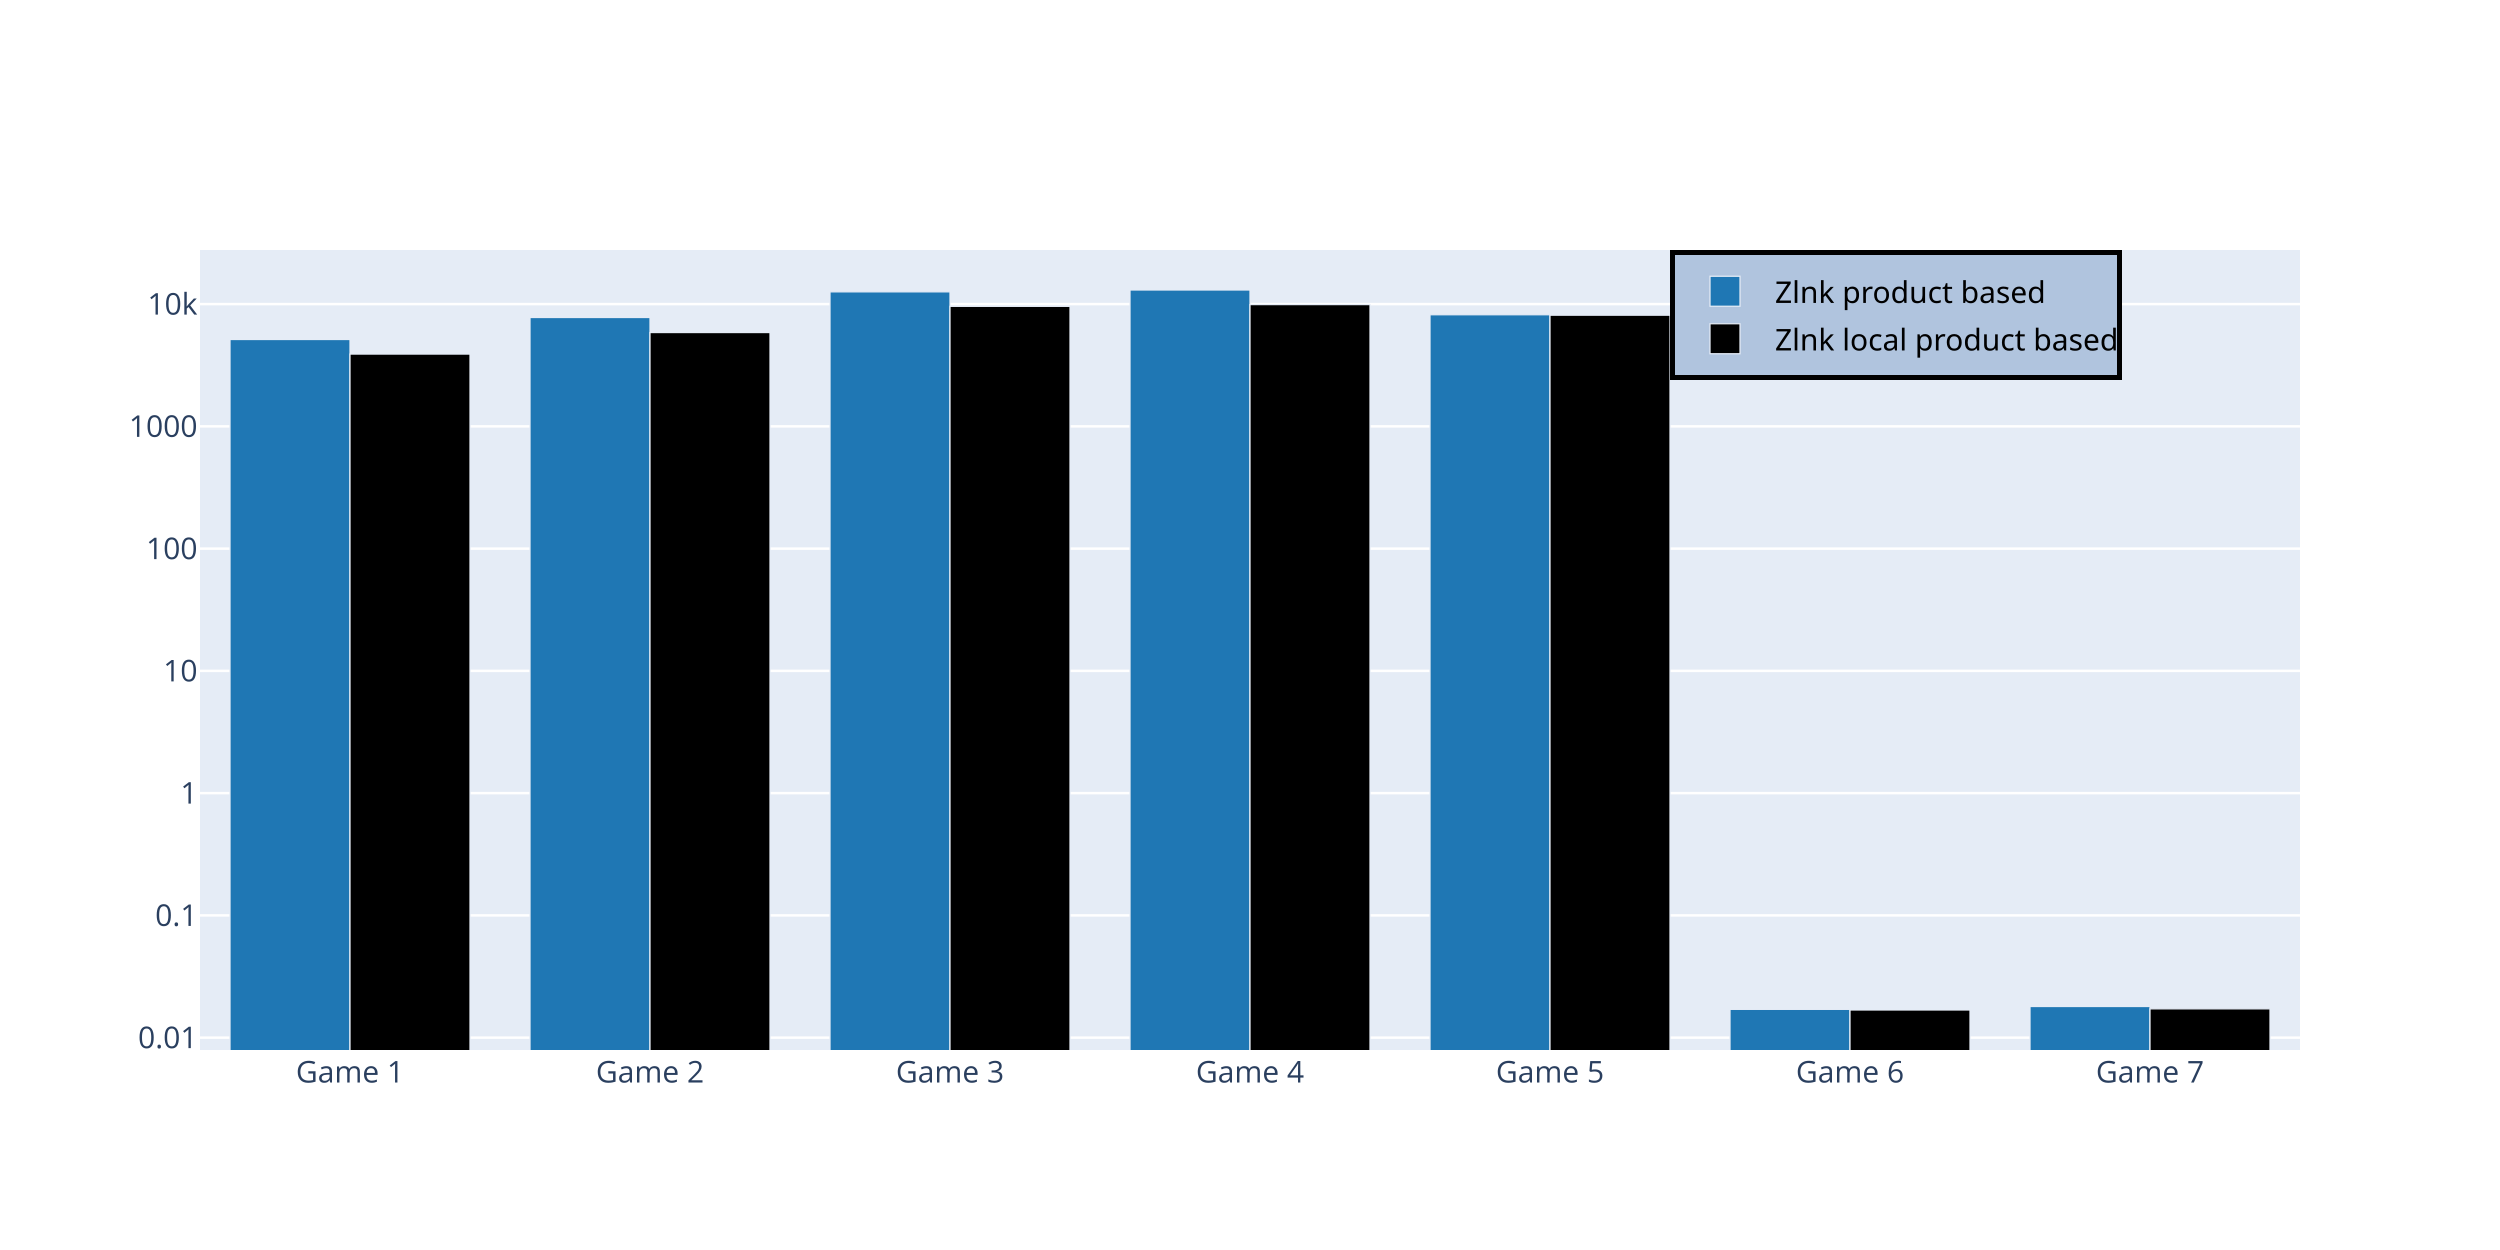
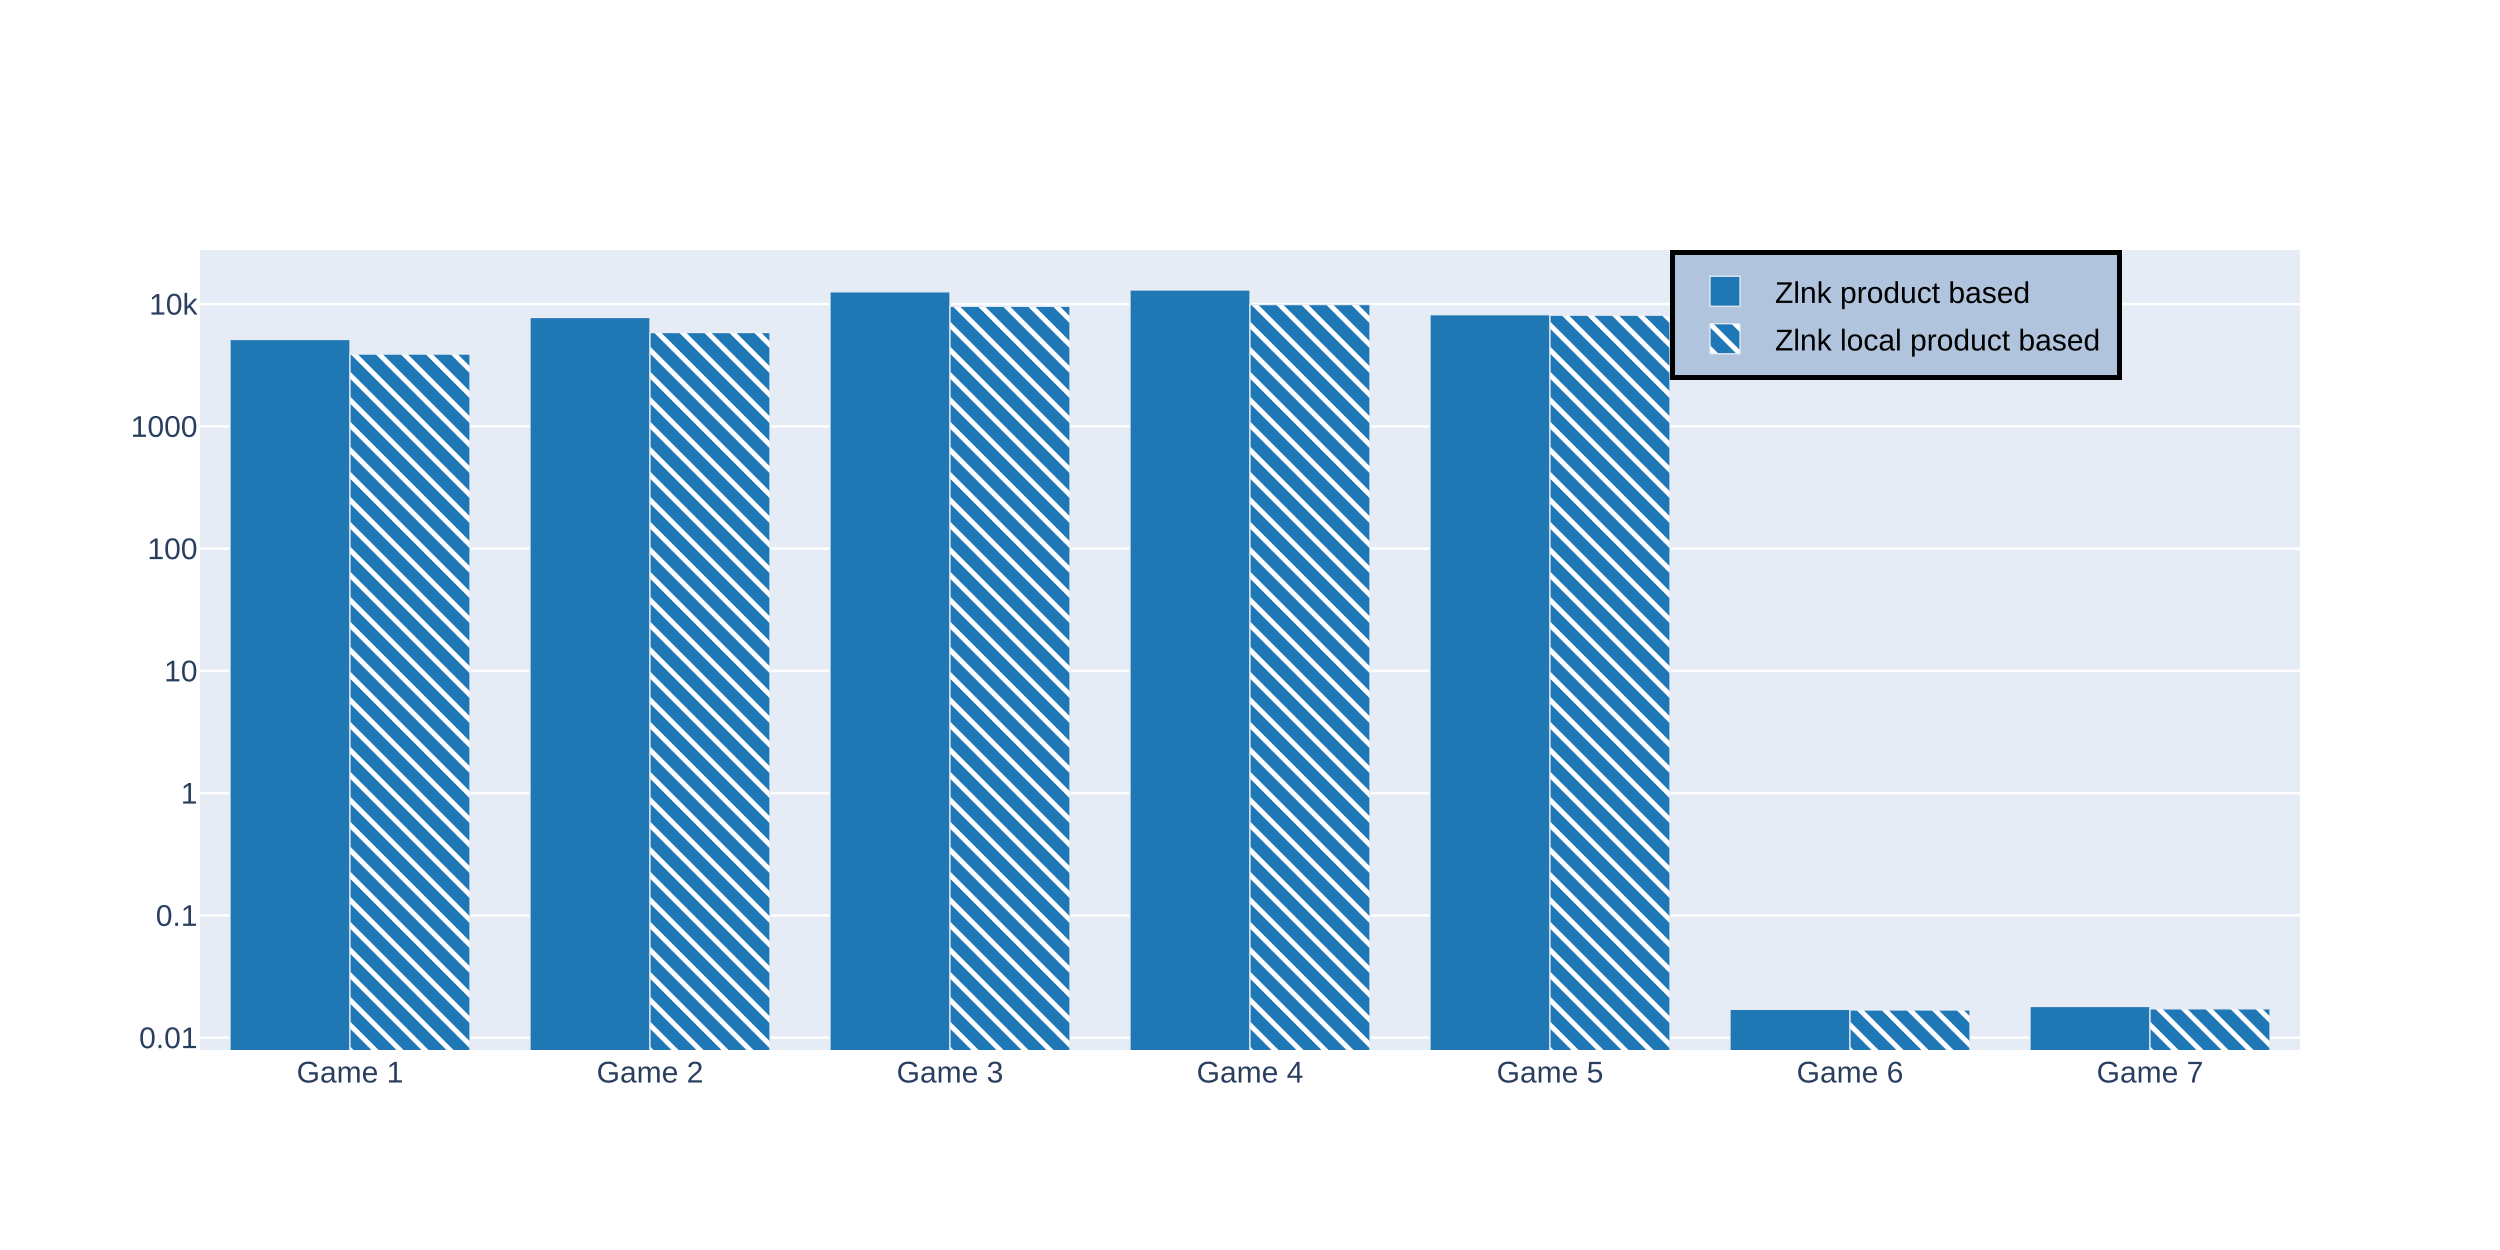
<svg xmlns="http://www.w3.org/2000/svg" class="main-svg" width="1000" height="500" viewBox="0 0 1000 500">
+   <defs>
+     <pattern id="pattern0" patternUnits="userSpaceOnUse" width="10" height="10">
+       <rect x="0" y="0" width="10" height="10" style="fill: rgb(148, 103, 190)" />
+       <line x1="0" y1="0" x2="10" y2="10" style="stroke: white;stroke-width:2" />
+       <line x1="-1" x2="1" y1="9" y2="11" style="stroke: white;stroke-width:2" />
+       <line x1="9" x2="11" y1="-1" y2="1" style="stroke: white;stroke-width:2" />
+     </pattern>
+     <pattern id="pattern1" patternUnits="userSpaceOnUse" width="10" height="10">
+       <rect x="0" y="0" width="10" height="10" style="fill: rgb(255, 127, 15)" />
+       <line x1="0" y1="0" x2="10" y2="10" style="stroke: white;stroke-width:2" />
+       <line x1="-1" x2="1" y1="9" y2="11" style="stroke: white;stroke-width:2" />
+       <line x1="9" x2="11" y1="-1" y2="1" style="stroke: white;stroke-width:2" />
+     </pattern>
+     <pattern id="pattern2" patternUnits="userSpaceOnUse" width="10" height="10">
+       <rect x="0" y="0" width="10" height="10" style="fill: rgb(31, 119, 181)" />
+       <line x1="0" y1="0" x2="10" y2="10" style="stroke: white;stroke-width:2" />
+       <line x1="-1" x2="1" y1="9" y2="11" style="stroke: white;stroke-width:2" />
+       <line x1="9" x2="11" y1="-1" y2="1" style="stroke: white;stroke-width:2" />
+     </pattern>
+     <pattern id="pattern3" patternUnits="userSpaceOnUse" width="10" height="10">
+       <rect x="0" y="0" width="10" height="10" style="fill: rgb(214, 39, 41)" />
+       <line x1="0" y1="0" x2="10" y2="10" style="stroke: white;stroke-width:2" />
+       <line x1="-1" x2="1" y1="9" y2="11" style="stroke: white;stroke-width:2" />
+       <line x1="9" x2="11" y1="-1" y2="1" style="stroke: white;stroke-width:2" />
+     </pattern>
+     <pattern id="pattern4" patternUnits="userSpaceOnUse" width="10" height="10">
+       <rect x="0" y="0" width="10" height="10" style="fill: rgb(44, 160, 45)" />
+       <line x1="0" y1="0" x2="10" y2="10" style="stroke: white;stroke-width:2" />
+       <line x1="-1" x2="1" y1="9" y2="11" style="stroke: white;stroke-width:2" />
+       <line x1="9" x2="11" y1="-1" y2="1" style="stroke: white;stroke-width:2" />
+     </pattern>
+   </defs>
  <rect x="0" y="0" width="1000" height="500" style="fill: rgb(255, 255, 255); fill-opacity: 1;" />
-   <defs id="defs-155bbf">
+   <defs id="defs-ac28f9">
    <g class="clips">
-       <clipPath id="clip155bbfxyplot" class="plotclip">
+       <clipPath id="clipac28f9xyplot" class="plotclip">
        <rect width="840" height="320" />
      </clipPath>
-       <clipPath class="axesclip" id="clip155bbfx">
+       <clipPath class="axesclip" id="clipac28f9x">
        <rect x="80" y="0" width="840" height="500" />
      </clipPath>
-       <clipPath class="axesclip" id="clip155bbfy">
+       <clipPath class="axesclip" id="clipac28f9y">
        <rect x="0" y="100" width="1000" height="320" />
      </clipPath>
-       <clipPath class="axesclip" id="clip155bbfxy">
+       <clipPath class="axesclip" id="clipac28f9xy">
        <rect x="80" y="100" width="840" height="320" />
      </clipPath>
    </g>
    <g class="gradients" />
  </defs>
  <g class="bglayer">
    <rect class="bg" x="80" y="100" width="840" height="320" style="fill: rgb(229, 236, 246); fill-opacity: 1; stroke-width: 0;" />
  </g>
  <g class="layer-below">
    <g class="imagelayer" />
    <g class="shapelayer" />
  </g>
  <g class="cartesianlayer">
    <g class="subplot xy">
      <g class="layer-subplot">
        <g class="shapelayer" />
        <g class="imagelayer" />
      </g>
      <g class="gridlayer">
        <g class="x" />
        <g class="y">
          <path class="ygrid crisp" transform="translate(0,415.06)" d="M80,0h840" style="stroke: rgb(255, 255, 255); stroke-opacity: 1; stroke-width: 1px;" />
          <path class="ygrid crisp" transform="translate(0,366.16)" d="M80,0h840" style="stroke: rgb(255, 255, 255); stroke-opacity: 1; stroke-width: 1px;" />
          <path class="ygrid crisp" transform="translate(0,317.25)" d="M80,0h840" style="stroke: rgb(255, 255, 255); stroke-opacity: 1; stroke-width: 1px;" />
          <path class="ygrid crisp" transform="translate(0,268.35)" d="M80,0h840" style="stroke: rgb(255, 255, 255); stroke-opacity: 1; stroke-width: 1px;" />
          <path class="ygrid crisp" transform="translate(0,219.45)" d="M80,0h840" style="stroke: rgb(255, 255, 255); stroke-opacity: 1; stroke-width: 1px;" />
          <path class="ygrid crisp" transform="translate(0,170.54)" d="M80,0h840" style="stroke: rgb(255, 255, 255); stroke-opacity: 1; stroke-width: 1px;" />
          <path class="ygrid crisp" transform="translate(0,121.64)" d="M80,0h840" style="stroke: rgb(255, 255, 255); stroke-opacity: 1; stroke-width: 1px;" />
        </g>
      </g>
      <g class="zerolinelayer" />
      <path class="xlines-below" />
      <path class="ylines-below" />
      <g class="overlines-below" />
      <g class="xaxislayer-below" />
      <g class="yaxislayer-below" />
      <g class="overaxes-below" />
-       <g class="plot" transform="translate(80, 100)" clip-path="url('#clip155bbfxyplot')">
+       <g class="plot" transform="translate(80, 100)" clip-path="url('#clipac28f9xyplot')">
        <g class="barlayer mlayer">
          <g class="trace bars" style="opacity: 1;">
            <g class="points">
              <g class="point">
                <path d="M12,3360V35.8H60V3360Z" style="vector-effect: non-scaling-stroke; opacity: 1; stroke-width: 0.5px; fill: rgb(31, 119, 180); fill-opacity: 1; stroke: rgb(229, 236, 246); stroke-opacity: 1;" />
              </g>
              <g class="point">
                <path d="M132,3360V27H180V3360Z" style="vector-effect: non-scaling-stroke; opacity: 1; stroke-width: 0.5px; fill: rgb(31, 119, 180); fill-opacity: 1; stroke: rgb(229, 236, 246); stroke-opacity: 1;" />
              </g>
              <g class="point">
                <path d="M252,3360V16.74H300V3360Z" style="vector-effect: non-scaling-stroke; opacity: 1; stroke-width: 0.5px; fill: rgb(31, 119, 180); fill-opacity: 1; stroke: rgb(229, 236, 246); stroke-opacity: 1;" />
              </g>
              <g class="point">
                <path d="M372,3360V16H420V3360Z" style="vector-effect: non-scaling-stroke; opacity: 1; stroke-width: 0.5px; fill: rgb(31, 119, 180); fill-opacity: 1; stroke: rgb(229, 236, 246); stroke-opacity: 1;" />
              </g>
              <g class="point">
                <path d="M492,3360V25.9H540V3360Z" style="vector-effect: non-scaling-stroke; opacity: 1; stroke-width: 0.5px; fill: rgb(31, 119, 180); fill-opacity: 1; stroke: rgb(229, 236, 246); stroke-opacity: 1;" />
              </g>
              <g class="point">
                <path d="M612,3360V303.74H660V3360Z" style="vector-effect: non-scaling-stroke; opacity: 1; stroke-width: 0.5px; fill: rgb(31, 119, 180); fill-opacity: 1; stroke: rgb(229, 236, 246); stroke-opacity: 1;" />
              </g>
              <g class="point">
                <path d="M732,3360V302.6H780V3360Z" style="vector-effect: non-scaling-stroke; opacity: 1; stroke-width: 0.5px; fill: rgb(31, 119, 180); fill-opacity: 1; stroke: rgb(229, 236, 246); stroke-opacity: 1;" />
              </g>
            </g>
          </g>
          <g class="trace bars" style="opacity: 1;">
            <g class="points">
              <g class="point">
-                 <path d="M60,3360V41.63H108V3360Z" style="vector-effect: non-scaling-stroke; opacity: 1; stroke-width: 0.5px; fill: rgb(0, 0, 0); fill-opacity: 1; stroke: rgb(229, 236, 246); stroke-opacity: 1;" />
-               </g>
-               <g class="point">
-                 <path d="M180,3360V33.02H228V3360Z" style="vector-effect: non-scaling-stroke; opacity: 1; stroke-width: 0.5px; fill: rgb(0, 0, 0); fill-opacity: 1; stroke: rgb(229, 236, 246); stroke-opacity: 1;" />
-               </g>
-               <g class="point">
-                 <path d="M300,3360V22.54H348V3360Z" style="vector-effect: non-scaling-stroke; opacity: 1; stroke-width: 0.5px; fill: rgb(0, 0, 0); fill-opacity: 1; stroke: rgb(229, 236, 246); stroke-opacity: 1;" />
-               </g>
-               <g class="point">
-                 <path d="M420,3360V21.84H468V3360Z" style="vector-effect: non-scaling-stroke; opacity: 1; stroke-width: 0.5px; fill: rgb(0, 0, 0); fill-opacity: 1; stroke: rgb(229, 236, 246); stroke-opacity: 1;" />
-               </g>
-               <g class="point">
-                 <path d="M540,3360V26.08H588V3360Z" style="vector-effect: non-scaling-stroke; opacity: 1; stroke-width: 0.5px; fill: rgb(0, 0, 0); fill-opacity: 1; stroke: rgb(229, 236, 246); stroke-opacity: 1;" />
-               </g>
-               <g class="point">
-                 <path d="M660,3360V304H708V3360Z" style="vector-effect: non-scaling-stroke; opacity: 1; stroke-width: 0.5px; fill: rgb(0, 0, 0); fill-opacity: 1; stroke: rgb(229, 236, 246); stroke-opacity: 1;" />
-               </g>
-               <g class="point">
-                 <path d="M780,3360V303.54H828V3360Z" style="vector-effect: non-scaling-stroke; opacity: 1; stroke-width: 0.5px; fill: rgb(0, 0, 0); fill-opacity: 1; stroke: rgb(229, 236, 246); stroke-opacity: 1;" />
+                 <path d="M60,3360V41.63H108V3360Z" style="vector-effect: non-scaling-stroke; opacity: 1; stroke-width: 0.5px; fill: url(#pattern2); fill-opacity: 1; stroke: rgb(229, 236, 246); stroke-opacity: 1;" />
+               </g>
+               <g class="point">
+                 <path d="M180,3360V33.02H228V3360Z" style="vector-effect: non-scaling-stroke; opacity: 1; stroke-width: 0.5px; fill: url(#pattern2); fill-opacity: 1; stroke: rgb(229, 236, 246); stroke-opacity: 1;" />
+               </g>
+               <g class="point">
+                 <path d="M300,3360V22.54H348V3360Z" style="vector-effect: non-scaling-stroke; opacity: 1; stroke-width: 0.5px; fill: url(#pattern2); fill-opacity: 1; stroke: rgb(229, 236, 246); stroke-opacity: 1;" />
+               </g>
+               <g class="point">
+                 <path d="M420,3360V21.84H468V3360Z" style="vector-effect: non-scaling-stroke; opacity: 1; stroke-width: 0.5px; fill: url(#pattern2); fill-opacity: 1; stroke: rgb(229, 236, 246); stroke-opacity: 1;" />
+               </g>
+               <g class="point">
+                 <path d="M540,3360V26.08H588V3360Z" style="vector-effect: non-scaling-stroke; opacity: 1; stroke-width: 0.5px; fill: url(#pattern2); fill-opacity: 1; stroke: rgb(229, 236, 246); stroke-opacity: 1;" />
+               </g>
+               <g class="point">
+                 <path d="M660,3360V304H708V3360Z" style="vector-effect: non-scaling-stroke; opacity: 1; stroke-width: 0.5px; fill: url(#pattern2); fill-opacity: 1; stroke: rgb(229, 236, 246); stroke-opacity: 1;" />
+               </g>
+               <g class="point">
+                 <path d="M780,3360V303.54H828V3360Z" style="vector-effect: non-scaling-stroke; opacity: 1; stroke-width: 0.5px; fill: url(#pattern2); fill-opacity: 1; stroke: rgb(229, 236, 246); stroke-opacity: 1;" />
              </g>
            </g>
          </g>
        </g>
      </g>
      <g class="overplot" />
      <path class="xlines-above crisp" d="M0,0" style="fill: none;" />
      <path class="ylines-above crisp" d="M0,0" style="fill: none;" />
      <g class="overlines-above" />
      <g class="xaxislayer-above">
        <g class="xtick">
-           <text text-anchor="middle" x="0" y="433" transform="translate(140,0)" style="font-family: 'Open Sans', verdana, arial, sans-serif; font-size: 12px; fill: rgb(42, 63, 95); fill-opacity: 1; white-space: pre;">Game 1</text>
-         </g>
-         <g class="xtick">
-           <text text-anchor="middle" x="0" y="433" transform="translate(260,0)" style="font-family: 'Open Sans', verdana, arial, sans-serif; font-size: 12px; fill: rgb(42, 63, 95); fill-opacity: 1; white-space: pre;">Game 2</text>
-         </g>
-         <g class="xtick">
-           <text text-anchor="middle" x="0" y="433" transform="translate(380,0)" style="font-family: 'Open Sans', verdana, arial, sans-serif; font-size: 12px; fill: rgb(42, 63, 95); fill-opacity: 1; white-space: pre;">Game 3</text>
-         </g>
-         <g class="xtick">
-           <text text-anchor="middle" x="0" y="433" transform="translate(500,0)" style="font-family: 'Open Sans', verdana, arial, sans-serif; font-size: 12px; fill: rgb(42, 63, 95); fill-opacity: 1; white-space: pre;">Game 4</text>
-         </g>
-         <g class="xtick">
-           <text text-anchor="middle" x="0" y="433" transform="translate(620,0)" style="font-family: 'Open Sans', verdana, arial, sans-serif; font-size: 12px; fill: rgb(42, 63, 95); fill-opacity: 1; white-space: pre;">Game 5</text>
-         </g>
-         <g class="xtick">
-           <text text-anchor="middle" x="0" y="433" transform="translate(740,0)" style="font-family: 'Open Sans', verdana, arial, sans-serif; font-size: 12px; fill: rgb(42, 63, 95); fill-opacity: 1; white-space: pre;">Game 6</text>
-         </g>
-         <g class="xtick">
-           <text text-anchor="middle" x="0" y="433" transform="translate(860,0)" style="font-family: 'Open Sans', verdana, arial, sans-serif; font-size: 12px; fill: rgb(42, 63, 95); fill-opacity: 1; white-space: pre;">Game 7</text>
+           <text text-anchor="middle" x="0" y="433" transform="translate(140,0)" style="font-family: arial, verdana, arial, arial; font-size: 12px; fill: rgb(42, 63, 95); fill-opacity: 1; white-space: pre;">Game 1</text>
+         </g>
+         <g class="xtick">
+           <text text-anchor="middle" x="0" y="433" transform="translate(260,0)" style="font-family: arial, verdana, arial, arial; font-size: 12px; fill: rgb(42, 63, 95); fill-opacity: 1; white-space: pre;">Game 2</text>
+         </g>
+         <g class="xtick">
+           <text text-anchor="middle" x="0" y="433" transform="translate(380,0)" style="font-family: arial, verdana, arial, arial; font-size: 12px; fill: rgb(42, 63, 95); fill-opacity: 1; white-space: pre;">Game 3</text>
+         </g>
+         <g class="xtick">
+           <text text-anchor="middle" x="0" y="433" transform="translate(500,0)" style="font-family: arial, verdana, arial, arial; font-size: 12px; fill: rgb(42, 63, 95); fill-opacity: 1; white-space: pre;">Game 4</text>
+         </g>
+         <g class="xtick">
+           <text text-anchor="middle" x="0" y="433" transform="translate(620,0)" style="font-family: arial, verdana, arial, arial; font-size: 12px; fill: rgb(42, 63, 95); fill-opacity: 1; white-space: pre;">Game 5</text>
+         </g>
+         <g class="xtick">
+           <text text-anchor="middle" x="0" y="433" transform="translate(740,0)" style="font-family: arial, verdana, arial, arial; font-size: 12px; fill: rgb(42, 63, 95); fill-opacity: 1; white-space: pre;">Game 6</text>
+         </g>
+         <g class="xtick">
+           <text text-anchor="middle" x="0" y="433" transform="translate(860,0)" style="font-family: arial, verdana, arial, arial; font-size: 12px; fill: rgb(42, 63, 95); fill-opacity: 1; white-space: pre;">Game 7</text>
        </g>
      </g>
      <g class="yaxislayer-above">
        <g class="ytick">
-           <text text-anchor="end" x="79" y="4.2" transform="translate(0,415.06)" style="font-family: 'Open Sans', verdana, arial, sans-serif; font-size: 12px; fill: rgb(42, 63, 95); fill-opacity: 1; white-space: pre;">0.01</text>
-         </g>
-         <g class="ytick">
-           <text text-anchor="end" x="79" y="4.2" transform="translate(0,366.16)" style="font-family: 'Open Sans', verdana, arial, sans-serif; font-size: 12px; fill: rgb(42, 63, 95); fill-opacity: 1; white-space: pre;">0.1</text>
-         </g>
-         <g class="ytick">
-           <text text-anchor="end" x="79" y="4.2" transform="translate(0,317.25)" style="font-family: 'Open Sans', verdana, arial, sans-serif; font-size: 12px; fill: rgb(42, 63, 95); fill-opacity: 1; white-space: pre;">1</text>
-         </g>
-         <g class="ytick">
-           <text text-anchor="end" x="79" y="4.2" transform="translate(0,268.35)" style="font-family: 'Open Sans', verdana, arial, sans-serif; font-size: 12px; fill: rgb(42, 63, 95); fill-opacity: 1; white-space: pre;">10</text>
-         </g>
-         <g class="ytick">
-           <text text-anchor="end" x="79" y="4.2" transform="translate(0,219.45)" style="font-family: 'Open Sans', verdana, arial, sans-serif; font-size: 12px; fill: rgb(42, 63, 95); fill-opacity: 1; white-space: pre;">100</text>
-         </g>
-         <g class="ytick">
-           <text text-anchor="end" x="79" y="4.2" transform="translate(0,170.54)" style="font-family: 'Open Sans', verdana, arial, sans-serif; font-size: 12px; fill: rgb(42, 63, 95); fill-opacity: 1; white-space: pre;">1000</text>
-         </g>
-         <g class="ytick">
-           <text text-anchor="end" x="79" y="4.2" transform="translate(0,121.64)" style="font-family: 'Open Sans', verdana, arial, sans-serif; font-size: 12px; fill: rgb(42, 63, 95); fill-opacity: 1; white-space: pre;">10k</text>
+           <text text-anchor="end" x="79" y="4.2" transform="translate(0,415.06)" style="font-family: arial, verdana, arial, arial; font-size: 12px; fill: rgb(42, 63, 95); fill-opacity: 1; white-space: pre;">0.01</text>
+         </g>
+         <g class="ytick">
+           <text text-anchor="end" x="79" y="4.2" transform="translate(0,366.16)" style="font-family: arial, verdana, arial, arial; font-size: 12px; fill: rgb(42, 63, 95); fill-opacity: 1; white-space: pre;">0.1</text>
+         </g>
+         <g class="ytick">
+           <text text-anchor="end" x="79" y="4.2" transform="translate(0,317.25)" style="font-family: arial, verdana, arial, arial; font-size: 12px; fill: rgb(42, 63, 95); fill-opacity: 1; white-space: pre;">1</text>
+         </g>
+         <g class="ytick">
+           <text text-anchor="end" x="79" y="4.2" transform="translate(0,268.35)" style="font-family: arial, verdana, arial, arial; font-size: 12px; fill: rgb(42, 63, 95); fill-opacity: 1; white-space: pre;">10</text>
+         </g>
+         <g class="ytick">
+           <text text-anchor="end" x="79" y="4.2" transform="translate(0,219.45)" style="font-family: arial, verdana, arial, arial; font-size: 12px; fill: rgb(42, 63, 95); fill-opacity: 1; white-space: pre;">100</text>
+         </g>
+         <g class="ytick">
+           <text text-anchor="end" x="79" y="4.2" transform="translate(0,170.54)" style="font-family: arial, verdana, arial, arial; font-size: 12px; fill: rgb(42, 63, 95); fill-opacity: 1; white-space: pre;">1000</text>
+         </g>
+         <g class="ytick">
+           <text text-anchor="end" x="79" y="4.2" transform="translate(0,121.64)" style="font-family: arial, verdana, arial, arial; font-size: 12px; fill: rgb(42, 63, 95); fill-opacity: 1; white-space: pre;">10k</text>
        </g>
      </g>
      <g class="overaxes-above" />
    </g>
  </g>
  <g class="polarlayer" />
  <g class="ternarylayer" />
  <g class="geolayer" />
  <g class="funnelarealayer" />
  <g class="pielayer" />
  <g class="sunburstlayer" />
  <g class="glimages" />
-   <defs id="topdefs-155bbf">
+   <defs id="topdefs-ac28f9">
    <g class="clips" />
-     <clipPath id="legend155bbf">
+     <clipPath id="legendac28f9">
      <rect width="177" height="48" x="2" y="2" />
    </clipPath>
  </defs>
  <g class="layer-above">
    <g class="imagelayer" />
    <g class="shapelayer" />
  </g>
  <g class="infolayer">
    <g class="legend" pointer-events="all" transform="translate(668, 100)">
      <rect class="bg" shape-rendering="crispEdges" width="179" height="50" x="1" y="1" style="stroke: rgb(0, 0, 0); stroke-opacity: 1; fill: rgb(176, 196, 222); fill-opacity: 1; stroke-width: 2px;" />
-       <g class="scrollbox" transform="translate(0, 0)" clip-path="url('#legend155bbf')">
+       <g class="scrollbox" transform="translate(0, 0)" clip-path="url('#legendac28f9')">
        <g class="groups">
          <g class="traces" transform="translate(2, 16.5)" style="opacity: 1;">
-             <text class="legendtext user-select-none" text-anchor="start" x="40" y="4.68" style="font-family: sans-serif; font-size: 12px; fill: rgb(0, 0, 0); fill-opacity: 1; white-space: pre;">Zlnk product based</text>
+             <text class="legendtext user-select-none" text-anchor="start" x="40" y="4.68" style="font-family: arial; font-size: 12px; fill: rgb(0, 0, 0); fill-opacity: 1; white-space: pre;">Zlnk product based</text>
            <g class="layers" style="opacity: 1;">
              <g class="legendfill" />
              <g class="legendlines" />
              <g class="legendsymbols">
                <g class="legendpoints">
                  <path class="legendundefined" d="M6,6H-6V-6H6Z" transform="translate(20,0)" style="stroke-width: 0.5px; fill: rgb(31, 119, 180); fill-opacity: 1; stroke: rgb(229, 236, 246); stroke-opacity: 1;" />
                </g>
              </g>
            </g>
            <rect class="legendtoggle" pointer-events="all" x="0" y="-9.5" width="221" height="19" style="cursor: pointer; fill: rgb(0, 0, 0); fill-opacity: 0;" />
          </g>
          <g class="traces" transform="translate(2, 35.5)" style="opacity: 1;">
-             <text class="legendtext user-select-none" text-anchor="start" x="40" y="4.68" style="font-family: sans-serif; font-size: 12px; fill: rgb(0, 0, 0); fill-opacity: 1; white-space: pre;">Zlnk local product based</text>
+             <text class="legendtext user-select-none" text-anchor="start" x="40" y="4.68" style="font-family: arial; font-size: 12px; fill: rgb(0, 0, 0); fill-opacity: 1; white-space: pre;">Zlnk local product based</text>
            <g class="layers" style="opacity: 1;">
              <g class="legendfill" />
              <g class="legendlines" />
              <g class="legendsymbols">
                <g class="legendpoints">
-                   <path class="legendundefined" d="M6,6H-6V-6H6Z" transform="translate(20,0)" style="stroke-width: 0.5px; fill: rgb(0, 0, 0); fill-opacity: 1; stroke: rgb(229, 236, 246); stroke-opacity: 1;" />
+                   <path class="legendundefined" d="M6,6H-6V-6H6Z" transform="translate(20,0)" style="stroke-width: 0.5px; fill: url(#pattern2); fill-opacity: 1; stroke: rgb(229, 236, 246); stroke-opacity: 1;" />
                </g>
              </g>
            </g>
            <rect class="legendtoggle" pointer-events="all" x="0" y="-9.5" width="221" height="19" style="cursor: pointer; fill: rgb(0, 0, 0); fill-opacity: 0;" />
          </g>
        </g>
      </g>
      <rect class="scrollbar" rx="20" ry="3" width="0" height="0" x="0" y="0" style="fill: rgb(128, 139, 164); fill-opacity: 1;" />
    </g>
    <g class="g-gtitle" />
    <g class="g-xtitle" />
    <g class="g-ytitle" />
  </g>
</svg>
